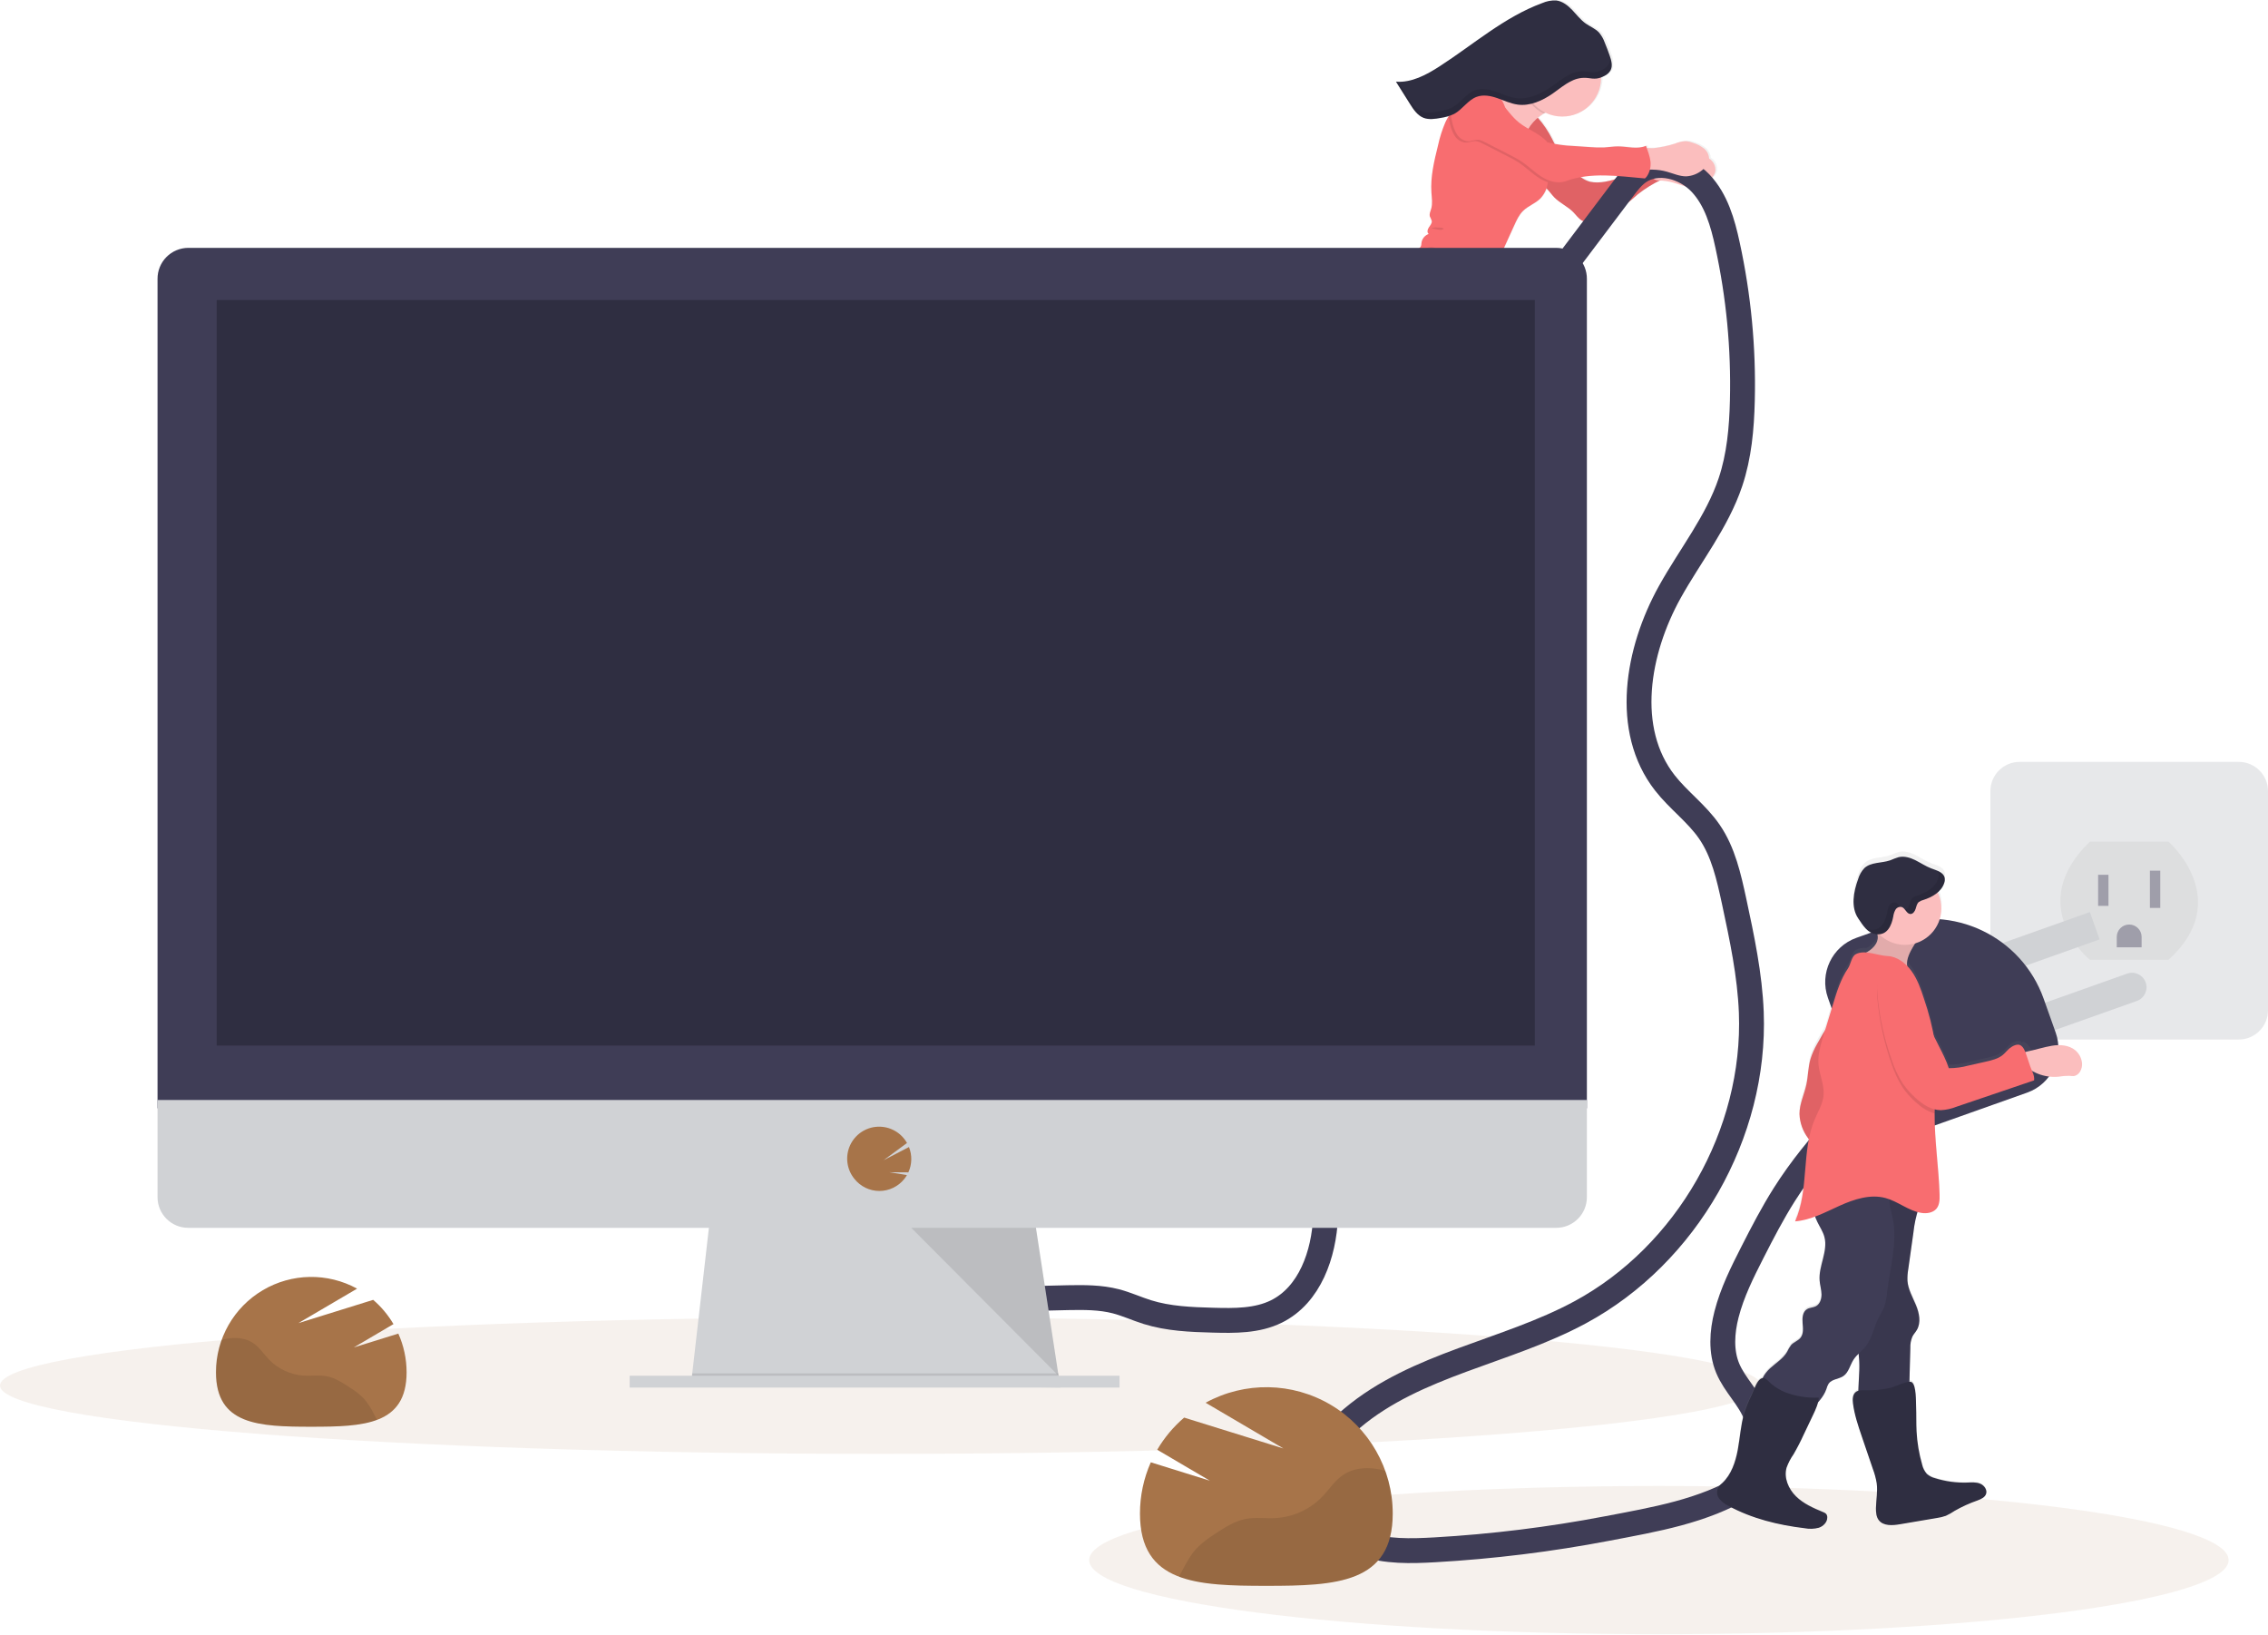
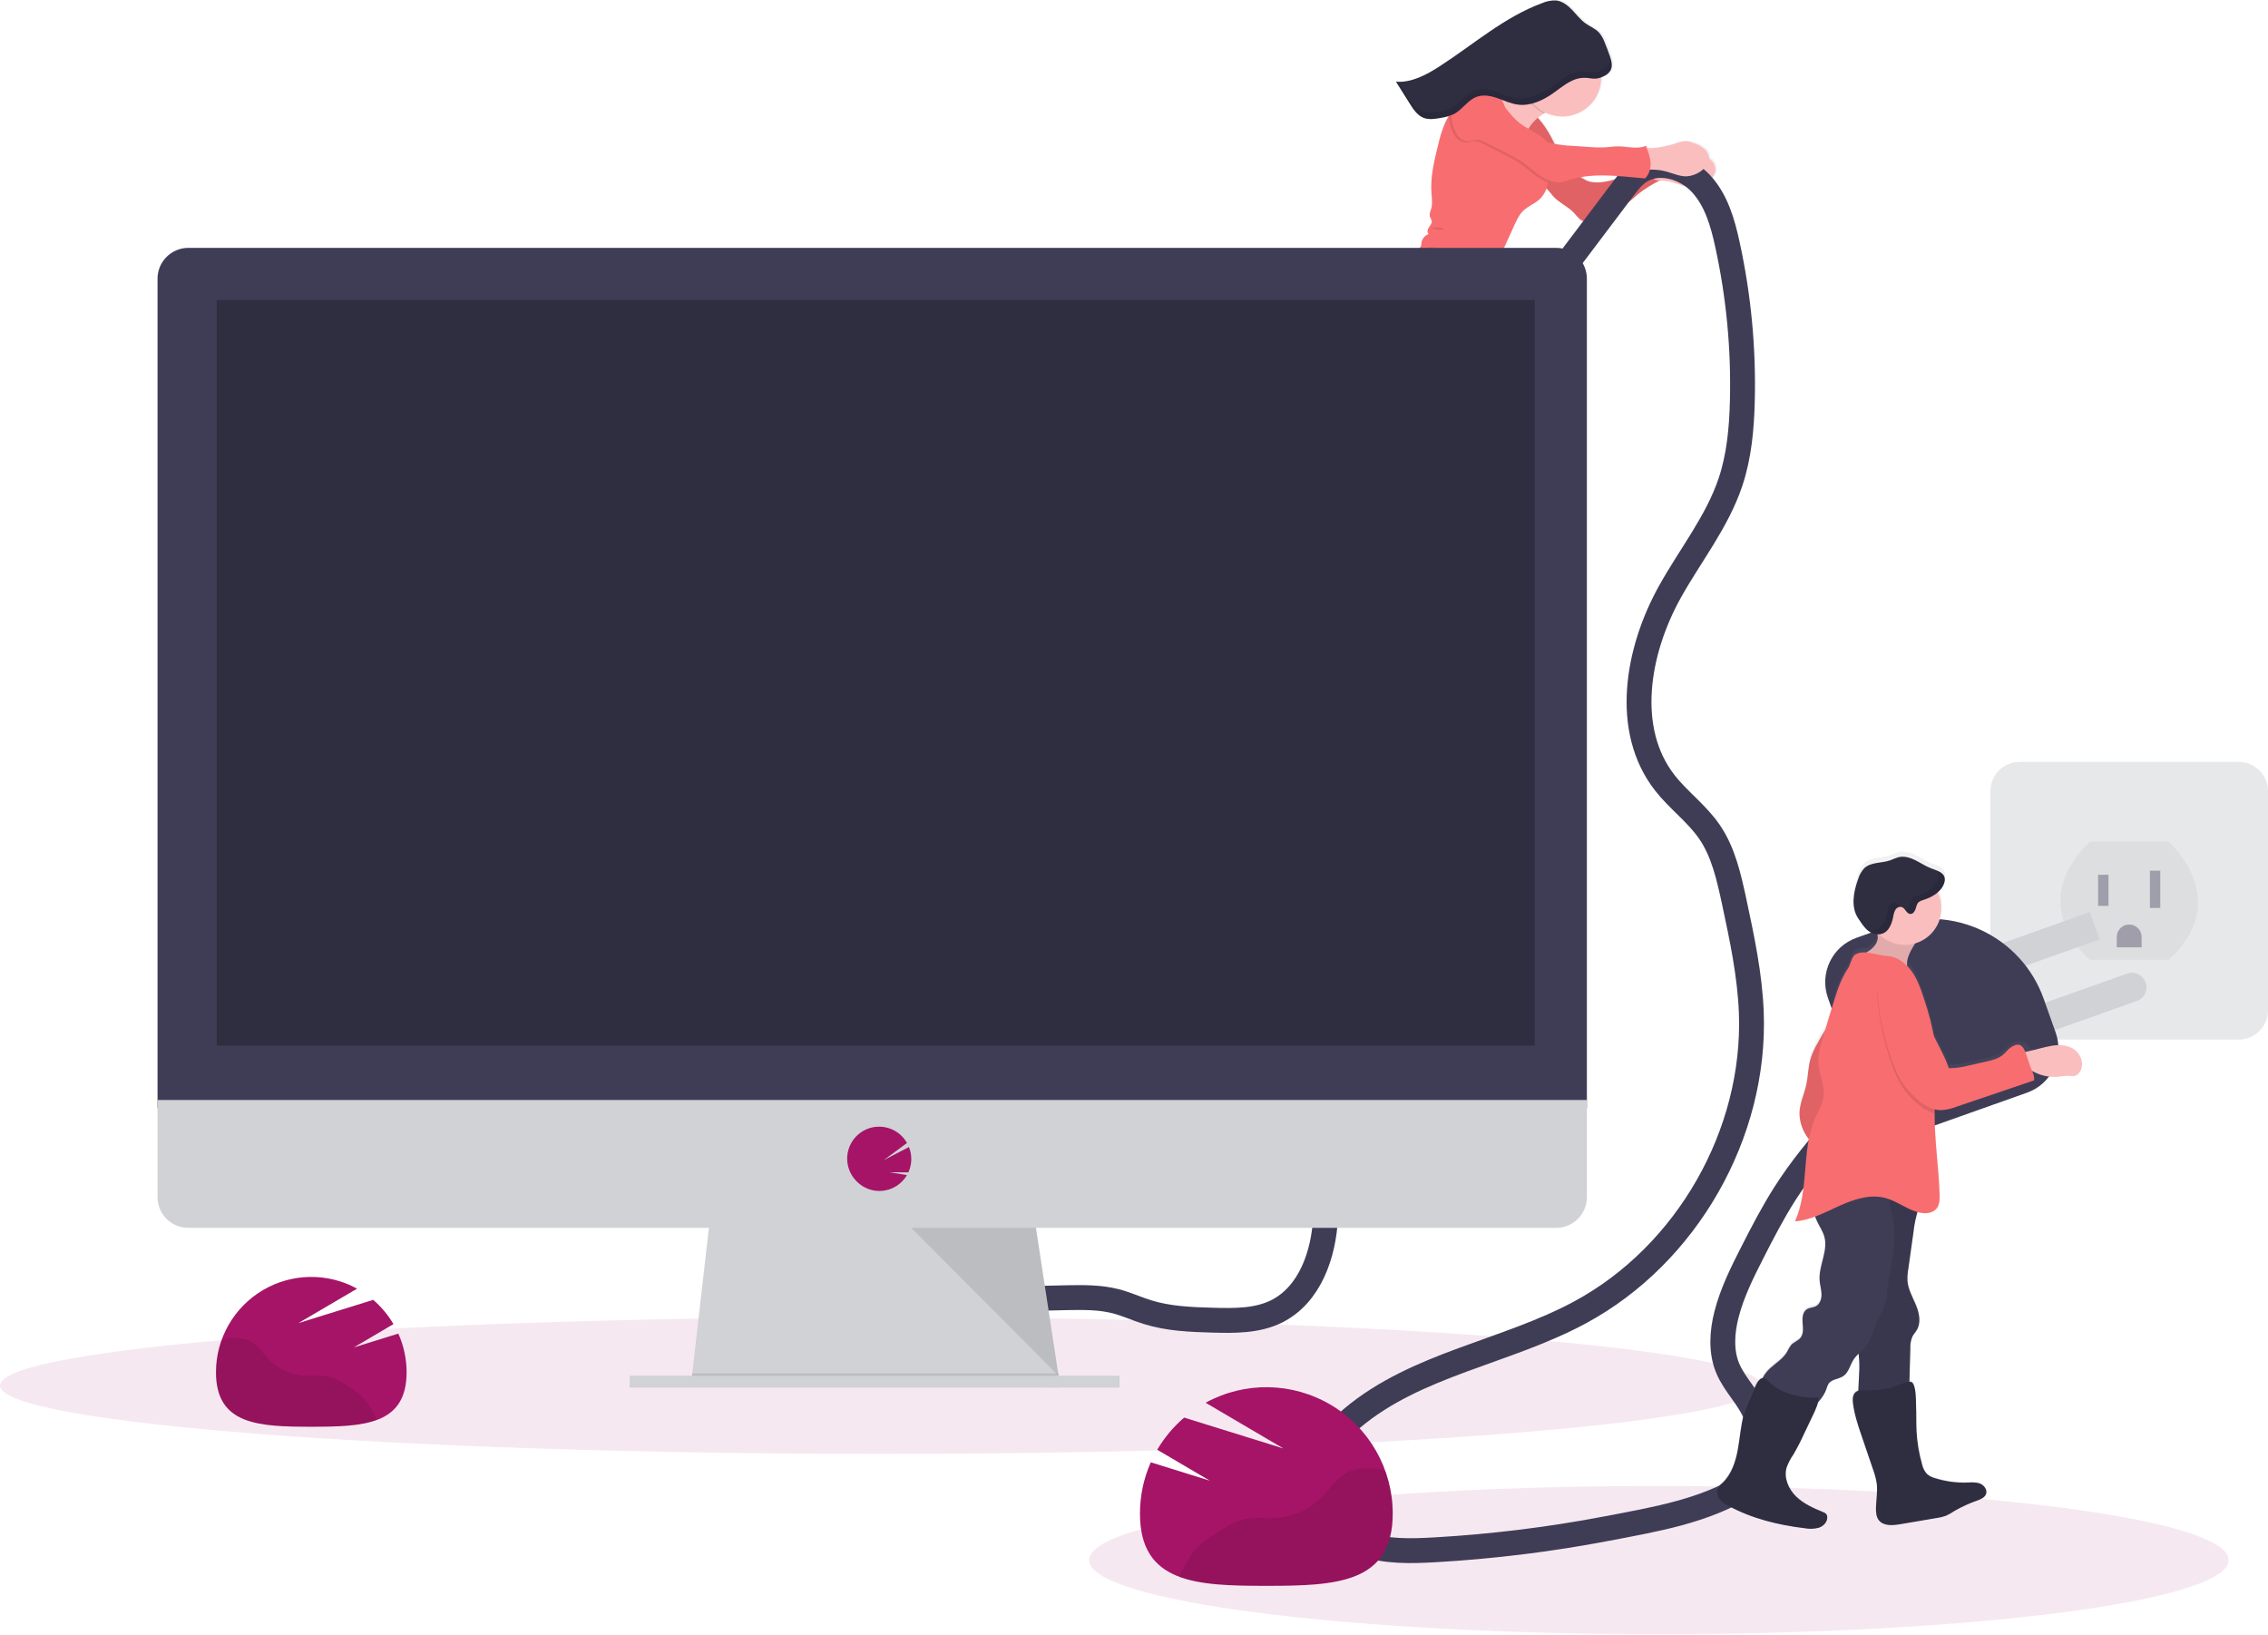
<svg xmlns="http://www.w3.org/2000/svg" xmlns:xlink="http://www.w3.org/1999/xlink" data-name="Layer 1" width="1094.72" height="788.69" viewBox="0 0 1094.72 788.69">
  <defs>
    <linearGradient id="a" x1="2938.83" y1="215.4" x2="2938.83" y2="-91.93" gradientTransform="rotate(59.3 1726.545 -1812.88)" gradientUnits="userSpaceOnUse">
      <stop offset="0" stop-color="gray" stop-opacity=".25" />
      <stop offset=".54" stop-color="gray" stop-opacity=".12" />
      <stop offset="1" stop-color="gray" stop-opacity=".1" />
    </linearGradient>
    <linearGradient id="b" x1="1364.21" y1="820.42" x2="1364.21" y2="492.03" gradientTransform="matrix(-1 -.04 -.04 1 2349.24 29.65)" xlink:href="#a" />
  </defs>
  <g opacity=".5">
    <rect x="960.72" y="367.69" width="134" height="134" rx="14.12" fill="#d0d2d5" />
    <path d="M1008.72 406.2h38s32 28 0 57h-38s-32-26 0-57z" opacity=".1" />
    <path fill="#3f3d56" d="M1012.72 422.19h5v15h-5zm25-2h5v18h-5zm-10 26a6 6 0 016 6v5h-12v-5a6 6 0 016-6z" />
  </g>
  <path d="M674.41 294.11c3.17-.07 6.33.17 9.49 0 2.89-.14 5.76-.61 8.65-.9 4.94-.49 9.92-.45 14.88-.66 3.26-.14 6.7-.46 9.34-2.38 2.48-1.79 3.86-4.71 6.07-6.83 9-8.65 15.17-20.22 23.17-29.82 2-2.44 4.09-4.87 5.9-7.48 3.47-5 5.92-10.67 8.36-16.27a45.11 45.11 0 002.4-6.42c.45-1.76.68-3.58 1.28-5.3 1.24-3.52 4.22-6.6 4.58-10.31l-.42.06c3.64-4.63 3.08-12.7 4.88-18.63a80.28 80.28 0 014.17-10.29l6.69-14.57c1.15-2.5 2.35-5.08 4.34-7 2.41-2.33 5.77-3.49 8.19-5.81a12.71 12.71 0 003.14-5.11l.21.2c1.28 1.25 2.28 2.78 3.53 4.07 2.69 2.78 6.42 4.37 9.16 7.1 1.4 1.39 2.55 3.08 4.24 4.09a4.7 4.7 0 005.44-.67c4.91-4.32 12.23-4.72 17.54-8.53 1.47-1.06 2.75-2.35 4.13-3.51a56.32 56.32 0 0110.67-6.7 26.61 26.61 0 016.59.94c3.08.85 6.09 2.26 9.29 2.2a13.4 13.4 0 007.81-3c1.63-1.26 3.12-3 3.36-5a6.42 6.42 0 00-2.4-5.4c-.22-.19-.45-.36-.68-.53A6.68 6.68 0 00876 127a16 16 0 00-5.45-2.78 11.69 11.69 0 00-3.44-.78 15.7 15.7 0 00-5.34 1.25 51.34 51.34 0 01-10.47 2.2c-.63.06-1.91-.07-3-.08l-.37-1.06c-4.16 1.92-9 .34-13.56.35-2.22 0-4.43.39-6.64.53a59.92 59.92 0 01-7.34-.16L813 126a87.11 87.11 0 01-9.42-1c-.83-1.69-1.66-3.38-2.59-5a46.27 46.27 0 00-5.49-7.63 26.52 26.52 0 012.64-2l.18-.11c.23-.13.51-.27.82-.41a18.93 18.93 0 0027.06-17.08 14.5 14.5 0 001.6-.73c.3-.16.6-.33.89-.52l.43-.29a8.34 8.34 0 00.78-.67c.12-.12.24-.24.35-.37a4.78 4.78 0 00.57-.84c.06-.12.12-.23.17-.35s0-.09.05-.14.07-.18.1-.26 0-.12.05-.18l.06-.24a1.29 1.29 0 000-.19v-.44a1.64 1.64 0 010-.22 1.7 1.7 0 000-.22v-.22a1.62 1.62 0 000-.22v-.27a1.79 1.79 0 000-.23v-.91a1.16 1.16 0 000-.18 2.33 2.33 0 000-.28v-.16c0-.05 0-.2-.07-.3v-.14l-.09-.32v-.12c0-.11-.07-.22-.1-.33v-.1l-.12-.36v-.06c0-.17-.11-.35-.17-.52-.75-2.16-1.56-4.31-2.42-6.43a15.64 15.64 0 00-2.78-4.86c-1.77-1.88-4.31-2.82-6.43-4.32-2.5-1.76-4.37-4.25-6.49-6.47s-4.69-4.23-7.74-4.6a15.16 15.16 0 00-7.06 1.29c-18.37 6.78-33.41 20.14-49.88 30.74-6.41 4.13-13.59 8-21.18 7.47l6.7 10.64c.32.52.65 1 1 1.54s.7 1 1.07 1.5a12.07 12.07 0 003.51 3.22 7.69 7.69 0 001.08.52 8.88 8.88 0 001 .31c2.39.57 5 .09 7.42-.39.83-.16 1.66-.33 2.48-.52l1-.28h.16v.16c-.56 1-1.09 1.91-1.56 2.9a60.81 60.81 0 00-3.57 11.12c-1.89 7.5-3.79 15.16-3.29 22.86.17 2.6.61 5.26-.14 7.76-.36 1.23-1 2.49-.66 3.71a17.12 17.12 0 01.92 2.18c.16 1.16-.76 2.16-1.42 3.12s-1 2.49-.06 3.16a5.39 5.39 0 00-3.57 4.45 3.79 3.79 0 01-.34 1.71 4.23 4.23 0 01-1 .93 5.39 5.39 0 00-1.87 3.36c-1.93 0-3.56 1.88-5.32 3a21.45 21.45 0 01-4.85 1.76c-4.83 1.54-9 4.71-12.77 8.05-2.1 1.83-4.22 3.85-5.14 6.47-.3.86-.46 1.76-.72 2.63a18.14 18.14 0 01-2.32 4.74 34.23 34.23 0 01-7 7.82 18.59 18.59 0 00-3.6 3.86c-1.53 2.21-4.64 2.87-6.28 5a23.75 23.75 0 01-2 3c-1.27 1.2-3.19 1.3-4.81 2-3.79 1.57-5.54 6-8.92 8.34a.94.94 0 01-.67.22c-.29 0-.46-.35-.71-.52-.49-.33-1.14-.08-1.72.07s-1.36.09-1.51-.49c-8.15-4.94-16.16-10.3-24.32-15.24l-3.72-2.25-19.9-12.06a1.48 1.48 0 00-1.57 0l-.62.43c-1-1.06-2.11-2-2.77-2.78-.27-.31-.54-.62-.82-.92a1.22 1.22 0 00.53-.1 1 1 0 00.43-1.3 3.26 3.26 0 00-.92-1.17 22.15 22.15 0 01-2.39-2.73 25.24 25.24 0 00-2.63-3.44 4.83 4.83 0 00-3.9-1.55 6.33 6.33 0 00-2.26.91 37.09 37.09 0 00-7.5 5.75.79.79 0 00-.33.62c0 .2.2.35.22.54a.7.7 0 01-.19.5 20.93 20.93 0 01-4.73 4.31q-3.81 2.85-7.45 5.92a10.42 10.42 0 00-3.48 4.25 8.31 8.31 0 00.61 5.9c1.66 3.91 4.57 7.15 7.45 10.28a3.64 3.64 0 001.91 1.34 2.43 2.43 0 001.73-.42c1.77-1.16 2.06-3.56 2.19-5.66.05-1 .11-1.92.17-2.88a1.33 1.33 0 01.11-.56 1.4 1.4 0 01.61-.49l2.75-1.45c-.08-.13-.17-.26-.26-.39a11.21 11.21 0 016.49-.42c1.46.43 2.8 1.3 4.2 1.84a9.29 9.29 0 001 5.42c5.13.53 9.75 2.81 14.34 5.11a114.33 114.33 0 0110.78 6.09q4.24 2.76 8.3 5.77c3.84 2.84 7.55 5.85 11.22 8.89a54.11 54.11 0 007.67 5.65c7.22 4.05 16.9 4.19 23.53-.86 8.36-6.37 19-9.68 28-15.19a31.6 31.6 0 007.25-5.57 4.94 4.94 0 01-.12.77c-.54 2.49-2.69 4.29-3.5 6.81-.63 2-.4 4.31-1.62 6-.93 1.29-2.67 2.21-2.72 3.8 0 .44.13.88.13 1.32a4.13 4.13 0 01-.48 1.59c-1 2.25-2.12 4.61-4.17 6-.8.55-1.82 1.05-2 2a1.89 1.89 0 01-.21.79c-.34.47-1.09.22-1.63.42-.75.28-.87 1.25-1.17 2a3.24 3.24 0 01-3.27 1.92c-6.83-.83-13.54 2.26-20.42 2.08-2.37-.07-4.73-.31-7.11-.33-7.3-.06-14.45 2-21.48 4a11.34 11.34 0 00-1.42 4.5 17.37 17.37 0 01-7.35.28 15.67 15.67 0 00-1.84-.25 2.77 2.77 0 00.16-1.42 40.15 40.15 0 00-8.23 3.67c-1.71 1-3.52 2.4-3.68 4.37a6.57 6.57 0 00.32 2.24l.93 3.53a3.72 3.72 0 00.83 1.77c.31.3.72.48 1 .8a3.14 3.14 0 01.54 1.27l.78 3.06a19.46 19.46 0 01.62 3.11c.09 1 0 1.92.07 2.88a29.93 29.93 0 00.69 4.7l1.11 5.54a18.91 18.91 0 001.31 4.5c.47 1 1.1 1.86 1.48 2.86.3.77.44 1.59.8 2.32a6.19 6.19 0 002.9 2.68 3.23 3.23 0 001.41.44c1.42 0 2.44-1.32 3.1-2.58a15.6 15.6 0 002.07-7.52c0-1.06-.21-2.11-.3-3.17-.24-3 .62-5.92.62-8.91a1.75 1.75 0 00-1.25-1.82c.09-2.54.08-5.23 1.42-7.4a11.15 11.15 0 012.44-2.65c.37 1.18.78 2.35 1.24 3.49 7.61-2.22 15.47-4.36 23.44-4.56zM837 140.54c-.54.2-1.09.4-1.65.58-4.66 1.55-10 3.06-14.82 2a12.87 12.87 0 01-4.06-2l-.35-.22c6.79-1.19 13.88-.9 20.88-.36z" transform="translate(-52.64 -55.65)" fill="url(#a)" />
  <path d="M811.42 74.6a15.45 15.45 0 015.31-1.23 11.65 11.65 0 013.42.79 16.08 16.08 0 015.44 2.8 6.51 6.51 0 012.41 5.4c-.23 2-1.71 3.73-3.33 5a13.27 13.27 0 01-7.76 3c-3.18.05-6.18-1.38-9.25-2.23a26.56 26.56 0 00-6.86-1 15 15 0 01-3.49-.22 3.74 3.74 0 01-2.68-2.06 5.28 5.28 0 010-3c.23-1.24.19-4.18 1.29-4.92.88-.6 4-.12 5.08-.21a50.14 50.14 0 0010.42-2.12z" fill="#fbbebe" />
  <path d="M740.03 54.47a46.24 46.24 0 017.75 10c3.52 6.14 5.76 13.28 11.06 18a37.32 37.32 0 004.47 3.23 12.9 12.9 0 004.06 2c4.76 1.07 10.1-.42 14.74-2a93.35 93.35 0 0013.33-6 11 11 0 001.56 5.48c1.11 1.57 3.38 2.49 5 1.5a59.3 59.3 0 00-11.53 7.13c-1.37 1.16-2.64 2.44-4.1 3.49-5.27 3.79-12.56 4.17-17.43 8.47a4.69 4.69 0 01-5.41.65c-1.69-1-2.84-2.72-4.23-4.11-2.74-2.74-6.46-4.34-9.15-7.13-1.25-1.29-2.25-2.82-3.53-4.08-1.83-1.8-4.21-3-5.89-5-1.25-1.47-2-3.26-3.17-4.83-1-1.36-2.18-2.55-3.07-4-2.18-3.47-2.16-8-.91-11.89s4.12-7.52 6.45-10.91z" fill="#f86d70" />
  <path d="M740.03 54.47a46.24 46.24 0 017.75 10c3.52 6.14 5.76 13.28 11.06 18a37.32 37.32 0 004.47 3.23 12.9 12.9 0 004.06 2c4.76 1.07 10.1-.42 14.74-2a93.35 93.35 0 0013.33-6 11 11 0 001.56 5.48c1.11 1.57 3.38 2.49 5 1.5a59.3 59.3 0 00-11.53 7.13c-1.37 1.16-2.64 2.44-4.1 3.49-5.27 3.79-12.56 4.17-17.43 8.47a4.69 4.69 0 01-5.41.65c-1.69-1-2.84-2.72-4.23-4.11-2.74-2.74-6.46-4.34-9.15-7.13-1.25-1.29-2.25-2.82-3.53-4.08-1.83-1.8-4.21-3-5.89-5-1.25-1.47-2-3.26-3.17-4.83-1-1.36-2.18-2.55-3.07-4-2.18-3.47-2.16-8-.91-11.89s4.12-7.52 6.45-10.91z" opacity=".1" />
  <path d="M562.3 146.82a10.36 10.36 0 00-2.82-2.55 8.54 8.54 0 00-5.27-.54c-4.46.68-8.6 2.72-12.52 5-3.16 1.81-6.3 3.82-8.56 6.67a6.85 6.85 0 00-1.51 3 6.18 6.18 0 00.23 2.73 6.6 6.6 0 003.57 4.62c2.09.82 4.42-.05 6.52-.85 2.82-1.09 5.92-2.1 8.82-1.24 2.15.64 4 2.27 6.27 2.33 2.67.08 4.83-2.08 6.53-4.14 1.47-1.8 4.69-5.05 4.48-7.58s-4.16-5.64-5.74-7.45zm33.7 77.83a17.27 17.27 0 01-7.5.31c-1.52-.28-3.38-.64-4.35.55a3.58 3.58 0 00-.61 1.48c-2.49 10.19-.21 21 4 30.65a.94.94 0 00.28.42c.27.2.64.06.95-.07a11.28 11.28 0 002.83-1.65c1.92-1.74 2.33-4.57 2.42-7.16s.05-5.33 1.39-7.55c1.68-2.75 5.19-4.09 6.57-7 1.11-2.37.53-5.18-.45-7.6-.33-.84-.46-3-1.24-3.41s-3.4.79-4.29 1.03z" fill="#fbbebe" />
  <path d="M562.01 145.8a1 1 0 00.42-1.3 3.38 3.38 0 00-.92-1.18 20.69 20.69 0 01-2.38-2.74 27.68 27.68 0 00-2.63-3.44 4.85 4.85 0 00-3.89-1.56 6 6 0 00-2.25.9 36.36 36.36 0 00-7.45 5.72c-.17.17-.36.38-.32.62s.2.34.22.54a.69.69 0 01-.18.49 20.68 20.68 0 01-4.7 4.29q-3.78 2.84-7.4 5.9a10.3 10.3 0 00-3.45 4.23 8.41 8.41 0 00.63 5.89c1.67 3.92 4.58 7.16 7.45 10.31a3.78 3.78 0 001.92 1.35 2.42 2.42 0 001.72-.42c1.75-1.15 2-3.55 2.15-5.64l.16-2.89a1.29 1.29 0 01.11-.55 1.35 1.35 0 01.61-.49l2.72-1.44a8.77 8.77 0 00-8-4.16 3 3 0 01-2.14-.29 1.76 1.76 0 010-2.44 5.38 5.38 0 012.36-1.31c7.17-2.63 13.65-6.85 20.61-10a5.29 5.29 0 012.46-.57c.7.05 1.52.46 2.17.18zm28.25 104.72c-.32.6-.43 1.3-.78 1.89s-1.11 1-1.7.7a1.75 1.75 0 01-.66-.89 37.36 37.36 0 01-2.45-22.06 13.91 13.91 0 011.07-3.52c.53-1.08 1.3-2.18 1.08-3.36a39.64 39.64 0 00-8.18 3.64c-1.7 1-3.49 2.39-3.65 4.35a6.84 6.84 0 00.33 2.24l.94 3.53a3.65 3.65 0 00.84 1.77c.3.3.71.49 1 .81a3 3 0 01.54 1.26l.79 3.06a19.6 19.6 0 01.63 3.12c.09 1 0 1.92.08 2.88a31 31 0 00.7 4.69l1.13 5.54a19.26 19.26 0 001.32 4.5c.47 1 1.1 1.86 1.49 2.87.29.77.44 1.59.8 2.32a6.29 6.29 0 002.89 2.69 3.39 3.39 0 001.41.45c1.41.05 2.42-1.32 3.08-2.58a15.56 15.56 0 002-7.5c0-1.06-.22-2.11-.31-3.17-.25-3 .59-5.91.58-8.9.02-2.8-3.94-2.27-4.97-.33z" fill="#f86d70" />
  <path d="M736.98 76.29a22.08 22.08 0 01-8-6.25 38.19 38.19 0 01-3-4.45 135.15 135.15 0 01-9.75-20.07c4.26.87 8.73 1.66 12.92.46a17.84 17.84 0 006-3.18 51.87 51.87 0 006.32-6.17 60.76 60.76 0 005 8c1.07 1.44 4.69 4.37 4.42 6.33s-4.27 2.94-5.89 3.87l-.17.11a22.68 22.68 0 00-6.15 5.73c-3.14 4.46-4.23 10.68-1.7 15.62z" fill="#fbbebe" />
  <path d="M745.08 54.79a18.74 18.74 0 01-9.85-12 51.87 51.87 0 006.32-6.17 60.76 60.76 0 005 8c1.07 1.44 4.69 4.37 4.42 6.33s-4.27 2.91-5.89 3.84z" opacity=".1" />
  <circle cx="754.08" cy="37.53" r="18.73" fill="#fbbebe" />
  <path d="M713.11 154.2a8.74 8.74 0 01-8.62.21 16.59 16.59 0 01-3.72-3.13c-6.15-6.31-12-13-16.11-20.83a14.44 14.44 0 01-1.82-5.37 5.9 5.9 0 011.93-5.12 4.16 4.16 0 001-.93 3.75 3.75 0 00.33-1.7 5.31 5.31 0 013.54-4.43c-1-.68-.6-2.19.05-3.16s1.56-2 1.4-3.12a17.12 17.12 0 00-.92-2.18c-.36-1.22.29-2.48.64-3.7.73-2.5.29-5.16.11-7.76-.53-7.7 1.34-15.34 3.19-22.83a61.24 61.24 0 013.52-11.1c.47-1 1-2 1.54-2.89a76.83 76.83 0 016.29-8.75 11.36 11.36 0 014.29-3.84 4.24 4.24 0 01.5-.18 10.88 10.88 0 013.82-.29c3.38.21 6.93 1 9.34 3.38s3.19 5.72 4.28 8.94a24.63 24.63 0 001.26 3.15c1.59 3.16 4.18 5.68 6.73 8.13l2.77 2.67c1.39 1.34 3.8 1 5.11 2.41a6.48 6.48 0 011.17 2.24 34.75 34.75 0 012.55 11.33 18.75 18.75 0 01-.15 2.59 13.64 13.64 0 01-3.79 8c-2.4 2.31-5.74 3.45-8.13 5.77-2 1.92-3.16 4.49-4.3 7l-6.61 14.54a82.39 82.39 0 00-4.11 10.25c-2.08 6.99-.9 16.85-7.08 20.7z" fill="#f86d70" />
  <path d="M655.36 236.6c-4.94.2-9.89.14-14.81.61-2.87.28-5.73.75-8.61.87-3.14.14-6.29-.11-9.44-.05-7.93.17-15.75 2.28-23.38 4.46a44.4 44.4 0 01-3.31-16.57 10.57 10.57 0 010-1.13 11.37 11.37 0 011.41-4.58c7-2 14.1-4 21.37-3.9 2.37 0 4.72.28 7.08.35 6.85.21 13.51-2.86 20.31-2a3.2 3.2 0 003.25-1.91c.29-.74.41-1.71 1.16-2 .54-.2 1.28.05 1.62-.41a2.1 2.1 0 00.21-.79c.2-1 1.21-1.45 2-2 2-1.38 3.13-3.74 4.13-6a4.07 4.07 0 00.47-1.58c0-.44-.14-.88-.13-1.33 0-1.58 1.77-2.49 2.69-3.78 1.21-1.7 1-4 1.59-6 .8-2.52 2.93-4.31 3.46-6.79a4.94 4.94 0 00.12-.77 31.32 31.32 0 01-7.21 5.54c-8.88 5.47-19.5 8.74-27.79 15.07-6.58 5-16.22 4.85-23.42.78a54.16 54.16 0 01-7.66-5.67c-3.66-3-7.36-6.07-11.19-8.93q-4-3-8.29-5.79a114.13 114.13 0 00-10.74-6.29c-4.58-2.32-9.19-4.62-14.29-5.17a10.53 10.53 0 01-.28-8.64 29.14 29.14 0 014.68-7.55 21.78 21.78 0 015.36-5.47 1.46 1.46 0 011.56 0l19.82 12.17 3.71 2.27c8.13 5 16.13 10.35 24.26 15.32.15.57.94.64 1.51.49s1.22-.39 1.71-.06c.24.16.41.46.71.52a1 1 0 00.66-.22c3.36-2.31 5.08-6.75 8.85-8.3 1.61-.66 3.52-.76 4.78-2a22.71 22.71 0 002-3c1.63-2.13 4.72-2.77 6.23-5a18.35 18.35 0 013.57-3.84 33.83 33.83 0 007-7.79 18.08 18.08 0 002.29-4.72c.26-.87.42-1.77.71-2.63.91-2.62 3-4.63 5.09-6.45 3.79-3.32 7.88-6.47 12.68-8a21.44 21.44 0 004.83-1.75c1.93-1.18 3.7-3.37 5.91-2.86a5 5 0 012.19 1.38 69.61 69.61 0 017.45 8.53q5.35 6.81 10.69 13.63a15.75 15.75 0 004.19 4.15 11.49 11.49 0 007.75 1c-.35 3.71-3.3 6.77-4.52 10.29-.59 1.71-.82 3.53-1.26 5.28a43.25 43.25 0 01-2.37 6.41c-2.4 5.59-4.82 11.21-8.26 16.23-1.78 2.61-3.83 5-5.84 7.45-7.93 9.57-14 21.11-23 29.72-2.18 2.11-3.56 5-6 6.81-2.65 1.96-6.07 2.26-9.26 2.39z" fill="#434175" />
  <path d="M693.04 109.72a5.43 5.43 0 00-2.5.75c1.83-.64 4.06 1.07 5.75.26.79-.38.67-.49 0-.72-1.01-.34-2.23-.03-3.25-.29z" opacity=".1" />
  <path fill="#d0d2d5" d="M935.241 466.28l73.503-26.101 4.685 13.192-73.503 26.102zm24.589 27.357l66.906-23.759a7 7 0 018.94 4.254 7 7 0 01-4.255 8.94l-66.907 23.758-4.684-13.193z" />
  <path d="M896.087 452.598l16.303-5.789a58 58 0 0174.065 35.248l5.789 16.303a22.68 22.68 0 01-13.783 28.962l-49.587 17.608a22.68 22.68 0 01-28.962-13.783l-17.608-49.587a22.68 22.68 0 0113.783-28.962z" fill="#3f3d56" />
  <path d="M692.14 119.48a3.88 3.88 0 00-2.11-.13 4.46 4.46 0 00-2.75 1.35 1.5 1.5 0 001.23 0 7.27 7.27 0 012-.22c.58 0 2.31.64 2.76.36.66-.43-.68-1.19-1.13-1.36zm54.99-31.54a19.42 19.42 0 01-4.28-2.06c-3.51-2.23-6.46-5.26-9.93-7.54a55.25 55.25 0 00-5.43-3l-11.71-6a11.87 11.87 0 00-2.84-1.16c-1.91-.42-4.06.86-6 .59a7.23 7.23 0 01-4.88-3.37 17.57 17.57 0 01-2.2-5.67 29.09 29.09 0 01-.67-3.59 16 16 0 01-.07-3.79 9.48 9.48 0 013.3-6.46 12.09 12.09 0 014.64-2 19.37 19.37 0 013.21-.53 11.43 11.43 0 011.85 0c4.42.35 8.16 3.35 11.11 6.65 1.55 1.74 3 3.61 4.48 5.38a24.63 24.63 0 001.26 3.15c1.59 3.16 4.18 5.68 6.73 8.13l2.77 2.67c1.39 1.34 3.8 1 5.11 2.41a6.48 6.48 0 011.17 2.24 34.75 34.75 0 012.53 11.36 18.75 18.75 0 01-.15 2.59zm-91.07 127.98l-60.26 8.87a11.37 11.37 0 011.41-4.58c7-2 14.1-4 21.37-3.9 2.37 0 4.72.28 7.08.35 6.85.21 13.51-2.86 20.31-2a3.2 3.2 0 003.25-1.91c.29-.74.41-1.71 1.16-2 .54-.2 1.28.05 1.62-.41a2.1 2.1 0 00.21-.79c.2-1 1.21-1.45 2-2 2-1.38 3.13-3.74 4.13-6a4.07 4.07 0 00.47-1.58c0-.44-.14-.88-.13-1.33 0-1.58 1.77-2.49 2.69-3.78 1.21-1.7 1-4 1.59-6 .8-2.52 2.93-4.31 3.46-6.79l.26-.34 10.26-4z" opacity=".1" />
-   <ellipse cx="425" cy="668.67" rx="425" ry="33" fill="#a77449" opacity=".1" />
-   <ellipse cx="800.72" cy="752.92" rx="275" ry="35.77" fill="#a77449" opacity=".1" />
+   <ellipse cx="425" cy="668.67" rx="425" ry="33" fill="#a51467" opacity=".1" />
+   <ellipse cx="800.72" cy="752.92" rx="275" ry="35.77" fill="#a51467" opacity=".1" />
  <path d="M475.25 641.95l.28-14.16q20-1.14 40-1.52c7.74-.14 15.58-.19 23.07 1.75 5.19 1.35 10.1 3.63 15.22 5.23 10.2 3.18 21 3.6 31.71 3.89 10.39.29 21.24.39 30.57-4.2 16.15-8 22.94-27.65 23.73-45.64s-2.79-36.12-.3-54" fill="none" stroke="#3f3d56" stroke-miterlimit="10" stroke-width="12" />
  <path fill="#d0d2d5" d="M511.81 669.66l-178.19-2.28.52-4.57 8.62-75.39h156.48l11.52 75.39.88 5.71.17 1.14z" />
  <path opacity=".1" d="M511.64 668.52h-88.93l-89.09-1.14.52-4.57h176.62l.88 5.71z" />
  <path fill="#d0d2d5" d="M303.92 663.95h236.45v5.71H303.92z" />
  <path d="M765.96 134.62a14.87 14.87 0 00-14.8-15H90.84a14.88 14.88 0 00-14.8 15v400.26h689.92z" fill="#3f3d56" />
  <path d="M76.04 530.88v46.89a14.8 14.8 0 0014.8 14.8h660.32a14.8 14.8 0 0014.8-14.8v-46.89z" fill="#d0d2d5" />
  <path fill="#2f2e41" d="M104.6 144.8h636.23v359.81H104.6z" />
-   <path d="M424.43 574.78a15.43 15.43 0 0012.13-5.89 15.28 15.28 0 001.2-1.77l-8.46-1.39 9.15.07a15.44 15.44 0 00.29-12.22l-12.27 6.37 11.32-8.32a15.42 15.42 0 10-25.43 17.25 15.4 15.4 0 0012.07 5.9z" fill="#a77449" />
+   <path d="M424.43 574.78a15.43 15.43 0 0012.13-5.89 15.28 15.28 0 001.2-1.77l-8.46-1.39 9.15.07a15.44 15.44 0 00.29-12.22l-12.27 6.37 11.32-8.32a15.42 15.42 0 10-25.43 17.25 15.4 15.4 0 0012.07 5.9z" fill="#a51467" />
  <path opacity=".1" d="M439.85 592.56l71.09 71.39-10.91-71.39h-60.18z" />
  <path d="M745.18 141.87l38.18-50.59c2.28-3 4.63-6.13 7.76-8.29 9-6.22 22.19-2.54 29.72 5.43s10.69 19.06 13 29.78a316.11 316.11 0 017.16 75.15c-.32 13.29-1.51 26.72-5.74 39.33-6.42 19.18-19.43 35.33-29.26 53-15.83 28.47-22.46 66.44-2.42 92.13 6.53 8.37 15.42 14.77 21.45 23.51 6.81 9.87 9.46 21.94 12 33.66 3.79 17.7 7.59 35.51 8.29 53.6 2.26 58.49-31.09 116.93-82.59 144.75-35.75 19.32-79 24.92-110.09 51.12-11 9.23-20.48 22.8-17.78 36.86 2.2 11.41 12.22 20.08 23.22 23.85s22.93 3.46 34.53 2.8a636.33 636.33 0 0083-10.25c23.23-4.44 46.42-8.27 66.67-20.49a14 14 0 005.05-4.53c1.31-2.19 1.53-4.84 1.71-7.39.55-7.51 1.07-15.3-1.58-22.35-3.09-8.24-10.14-14.48-13.52-22.6s-2.77-17.47-.58-26c2.7-10.54 7.61-20.36 12.55-30.05 4.81-9.44 9.69-18.85 15.35-27.8 15.94-25.16 37.72-46 59.27-66.55" fill="none" stroke="#3f3d56" stroke-miterlimit="10" stroke-width="12" />
  <path d="M808.36 69.35a15 15 0 015.31-1.23 12 12 0 013.42.78 16.1 16.1 0 015.44 2.81 6.49 6.49 0 012.41 5.4c-.23 2-1.71 3.72-3.33 5a13.22 13.22 0 01-7.76 3c-3.18 0-6.18-1.38-9.25-2.24a26.55 26.55 0 00-6.86-1 15 15 0 01-3.49-.23 3.73 3.73 0 01-2.68-2.05 5.38 5.38 0 010-2.95c.24-1.24.2-4.19 1.3-4.93.88-.59 4-.11 5.08-.2a51.46 51.46 0 0010.41-2.16z" fill="#fbbebe" />
  <path d="M794.49 70.35c-4.14 1.9-9 .32-13.5.31-2.21 0-4.41.37-6.61.5a59.44 59.44 0 01-7.31-.19l-7.32-.5a62.44 62.44 0 01-12.79-1.76c-3.58-4.22-9.39-6.08-13.71-9.52-3.46-2.76-5.94-6.52-8.89-9.83s-6.69-6.3-11.1-6.65a16.41 16.41 0 00-5.07.54 11.82 11.82 0 00-4.63 2 9.44 9.44 0 00-3.3 6.46 21.68 21.68 0 00.73 7.38 17.62 17.62 0 002.2 5.68 7.34 7.34 0 004.89 3.37c1.93.26 4.07-1 6-.6a11.87 11.87 0 012.84 1.16l11.72 6a56.26 56.26 0 015.42 3c3.48 2.28 6.42 5.31 9.93 7.54s7.94 3.63 11.84 2.17c12-4.47 25.52-2.39 38.25-1.28-.08-.24.44-.46.59-.66a10.75 10.75 0 002-7.49c-.31-2.63-1.31-5.11-2.18-7.63z" fill="#f86d70" />
  <path d="M774.36 36.66a6.85 6.85 0 003-2.68c1.14-2.11.44-4.7-.34-7s-1.57-4.31-2.44-6.43a15.49 15.49 0 00-2.78-4.87c-1.77-1.89-4.3-2.84-6.41-4.33-2.5-1.77-4.37-4.28-6.48-6.49S754.22.6 751.18.23a14.94 14.94 0 00-6.82 1.27c-18.26 6.71-33.19 20-49.54 30.54-6.36 4.11-13.5 7.94-21 7.39l6.71 10.66c1.71 2.73 3.63 5.62 6.63 6.79 2.65 1 5.61.5 8.39 0a22.61 22.61 0 006.39-1.92c4-2.17 6.57-6.68 10.87-8.25 3.21-1.17 6.79-.45 10 .67s6.36 2.64 9.74 3.1c6 .81 12-1.9 17-5.4 3-2.08 5.73-4.47 9-6a13.56 13.56 0 018-1.41c3.03.42 4.81.56 7.81-1.01z" fill="#2f2e41" />
  <path d="M777.36 33.98c1.12-2.07.46-4.61-.3-6.84a6 6 0 01-.5 3.77 7 7 0 01-3 2.68c-3 1.58-4.82 1.44-7.9.93a13.66 13.66 0 00-8 1.41c-3.25 1.57-6 4-9 6-5 3.5-11 6.2-17 5.39-3.39-.45-6.52-2-9.74-3.1s-6.81-1.84-10-.67c-4.29 1.57-6.83 6.09-10.86 8.25a22.71 22.71 0 01-6.39 1.92c-2.79.54-5.75 1.07-8.39 0-3-1.16-4.92-4.06-6.64-6.79l-4.75-7.55h-1.15l6.71 10.66c1.71 2.73 3.63 5.62 6.63 6.79 2.65 1 5.61.5 8.39 0a22.61 22.61 0 006.39-1.92c4-2.17 6.57-6.68 10.87-8.25 3.21-1.17 6.79-.45 10 .67s6.36 2.64 9.74 3.1c6 .81 12-1.9 17-5.4 3-2.08 5.73-4.47 9-6a13.56 13.56 0 018-1.41c3.08.5 4.9.64 7.89-.93a6.85 6.85 0 003-2.71z" opacity=".1" />
  <path d="M881.7 773.66a10 10 0 012.18-2.42c4.37-4.12 6.4-10.18 7.48-16.12s1.39-12 3.12-17.81a57.24 57.24 0 013.52-8.67c1-2.14 2.25-6.34 4.09-7.83a2.66 2.66 0 011.26-.61 14.65 14.65 0 013.62-4.82c2.86-2.59 6.35-4.65 8.26-8a17.64 17.64 0 011.93-3.29c1.29-1.43 3.33-2 4.52-3.51 1.55-1.94 1.2-4.71 1-7.19s0-5.43 2.14-6.72c1.28-.79 2.93-.72 4.26-1.41 2-1 2.79-3.53 2.75-5.78s-.74-4.44-.92-6.68c-.56-7.16 4.16-14.28 2.33-21.22-.69-2.63-2.26-4.92-3.43-7.36a17.2 17.2 0 01-1-2.54 35.57 35.57 0 01-9.73 2.35c5.51-12.36 4.11-26.73 6.68-40l-.33-.46a20.71 20.71 0 01-4.22-11.85c0-5 2.31-9.57 3.35-14.4.88-4.12.85-8.41 2-12.45a38.32 38.32 0 013.17-7.22c1.25-2.32 2.56-4.59 3.93-6.83q1.92-6.36 3.85-12.72c1.8-6 3.65-12 7.15-17.14 1.28-1.89 1.67-5.7 3.64-6.84a8.73 8.73 0 015.2-.91c2.78-1.56 5.22-3.81 5.57-6.89a6.68 6.68 0 00-.2-2h-.34c-4.41-.41-6.63-4.29-8.92-7.68-3.71-5.51-2.29-12.95 0-19.2a13 13 0 013-5.29c3.21-3 8.29-2.34 12.43-3.79a42.64 42.64 0 014.11-1.55c2.75-.65 5.63.26 8.15 1.52s4.87 2.92 7.51 3.92 5.9 1.79 6.55 4.5a4.91 4.91 0 01-.23 2.73 10.18 10.18 0 01-3.08 4.45 17.82 17.82 0 01-10.87 24.83 49 49 0 00-2.12 3.73c-1.16 2.24-2.14 4.88-1.75 7.28a21.37 21.37 0 012 2.44c2.87 4 4.5 8.7 6 13.38a139.66 139.66 0 014.84 18.27c2.44 5.18 5.42 10.14 7.19 15.59a35.2 35.2 0 009.38-1.25l8.44-1.92c2.93-.66 6-1.38 8.3-3.32 1.22-1 2.17-2.33 3.41-3.33s3.73-2.15 5.09-1.33a4 4 0 01.69.53c1.23-2.5 9.1 7.73 3.72 8.74l.35 1c.71 2.07 2.22 4.59 1.84 6.75L997 588.21a23.19 23.19 0 01-7.56 1.67 12.21 12.21 0 01-3-.4v1.99c-.1 13.19 2 26.3 2.39 39.48.07 2.4 0 5-1.52 6.88-1.7 2.06-4.72 2.46-7.35 2a16.65 16.65 0 01-1.86-.41 69.45 69.45 0 00-1.92 10.1l-2.49 17.76a26.45 26.45 0 00-.39 5.54c.29 4.18 2.5 7.94 4.1 11.81s2.55 8.5.44 12.11c-.65 1.12-1.56 2.08-2.15 3.24a13.1 13.1 0 00-1 5.67q-.23 8.1-.44 16.18a1.89 1.89 0 011.26.26c2.08 1.61 1.85 9.33 2 11.72.16 4 0 8.08.22 12.12a71.1 71.1 0 002.68 16.13 10.29 10.29 0 002.29 4.61 9.82 9.82 0 004.06 2.11 46.58 46.58 0 0015.42 2.1c2.11-.07 4.31-.27 6.27.53s3.54 3 2.83 5c-.61 1.68-2.46 2.48-4.13 3.11a64.81 64.81 0 00-11 5.06 29.31 29.31 0 01-4.26 2.41 21.58 21.58 0 01-4.38 1.08l-17.72 3c-3.63.63-8 1-10.31-2-1.25-1.62-1.43-3.82-1.37-5.87.1-4 .9-8.07.37-12.07a36.46 36.46 0 00-1.85-6.94l-5.32-15.72c-1.78-5.27-3.58-10.58-4.27-16.1-.25-2-.23-4.27 1.3-5.52a3.54 3.54 0 011.32-.68c.06-4.82.69-9.65.42-14.47-.07-1.2-.19-2.41-.29-3.61a16.82 16.82 0 00-2.48 2.92c-1.7 2.67-2.33 6.21-4.94 8-2.22 1.52-5.51 1.44-7.07 3.64a10.26 10.26 0 00-1.12 2.71 19.6 19.6 0 01-4 6.35 32.91 32.91 0 01-2.47 6.34q-2.21 4.65-4.4 9.3c-1.57 3.32-3.15 6.64-5 9.78a27 27 0 00-3.35 6.46c-1.41 4.94.88 10.36 4.53 14s8.44 5.73 13.16 7.68a3.62 3.62 0 011.35.8 2.58 2.58 0 01.6 1.74c0 2.31-1.89 4.29-4.07 5a15.27 15.27 0 01-6.83.25c-12.78-1.55-25.52-4.67-36.82-10.88a13.22 13.22 0 01-4.4-3.39 5.18 5.18 0 01-.78-5.13z" transform="translate(-52.64 -55.65)" fill="url(#b)" />
  <path d="M883.08 493.76q-3.19 4.9-6 10.06a37.17 37.17 0 00-3.17 7.16c-1.17 4-1.13 8.28-2 12.36-1 4.8-3.34 9.38-3.34 14.29a20.5 20.5 0 004.22 11.77 56.63 56.63 0 008.82 9.1 187.62 187.62 0 0012.48-61.21c.1-2.9.11-5.9-.94-8.6-.66-1.7-3.77-6.36-5.78-4.53-.73.67-.92 3.69-1.37 4.69a36.23 36.23 0 01-2.92 4.91z" fill="#f86d70" />
  <path d="M883.08 493.76q-3.19 4.9-6 10.06a37.17 37.17 0 00-3.17 7.16c-1.17 4-1.13 8.28-2 12.36-1 4.8-3.34 9.38-3.34 14.29a20.5 20.5 0 004.22 11.77 56.63 56.63 0 008.82 9.1 187.62 187.62 0 0012.48-61.21c.1-2.9.11-5.9-.94-8.6-.66-1.7-3.77-6.36-5.78-4.53-.73.67-.92 3.69-1.37 4.69a36.23 36.23 0 01-2.92 4.91z" opacity=".1" />
  <path d="M990.43 504.69c3.91-.65 8.25-.33 11.29 2.2a9.32 9.32 0 013.24 6.16c.26 2.78-1.35 6.06-4.13 6.28a13.17 13.17 0 01-2-.13 29.88 29.88 0 00-5.24.43 21.42 21.42 0 01-18.24-7.36c-2.38-2.94.76-4.29 3.59-4.89 3.86-.82 7.63-2.03 11.49-2.69z" fill="#fbbebe" />
  <path d="M923.55 595.01l-2.48 17.62a26 26 0 00-.38 5.5c.29 4.15 2.49 7.88 4.09 11.72s2.56 8.43.45 12c-.65 1.12-1.57 2.06-2.15 3.21a13 13 0 00-1 5.64l-.68 25a158.71 158.71 0 01-23.18-.13 1.35 1.35 0 01-.86-.22 1.38 1.38 0 01-.29-.91c-.34-5.85.68-11.71.35-17.56-.12-2.14-.43-4.27-.46-6.42-.13-8.71 4.18-17.24 2.88-25.86a57.35 57.35 0 00-1.6-6.42c-4.11-15-3.24-30.77-2.34-46.25a1.18 1.18 0 01.2-.7 1.23 1.23 0 01.55-.3 28.48 28.48 0 0125.78 4.91c1.09.88 3.84 1.73 4.56 2.77 1 1.47-.32 2.92-.89 4.48a56.89 56.89 0 00-2.55 11.92z" fill="#3f3d56" />
  <path d="M923.55 595.01l-2.48 17.62a26 26 0 00-.38 5.5c.29 4.15 2.49 7.88 4.09 11.72s2.56 8.43.45 12c-.65 1.12-1.57 2.06-2.15 3.21a13 13 0 00-1 5.64l-.68 25a158.71 158.71 0 01-23.18-.13 1.35 1.35 0 01-.86-.22 1.38 1.38 0 01-.29-.91c-.34-5.85.68-11.71.35-17.56-.12-2.14-.43-4.27-.46-6.42-.13-8.71 4.18-17.24 2.88-25.86a57.35 57.35 0 00-1.6-6.42c-4.11-15-3.24-30.77-2.34-46.25a1.18 1.18 0 01.2-.7 1.23 1.23 0 01.55-.3 28.48 28.48 0 0125.78 4.91c1.09.88 3.84 1.73 4.56 2.77 1 1.47-.32 2.92-.89 4.48a56.89 56.89 0 00-2.55 11.92z" opacity=".1" />
  <path d="M877.18 589.69c1.17 2.43 2.74 4.7 3.43 7.31 1.83 6.89-2.88 14-2.32 21.06.18 2.23.87 4.4.92 6.63s-.77 4.71-2.75 5.73c-1.33.69-3 .62-4.25 1.4-2.11 1.28-2.35 4.22-2.14 6.67s.55 5.21-1 7.14c-1.19 1.49-3.23 2.06-4.51 3.47a17.3 17.3 0 00-1.94 3.27c-1.91 3.33-5.39 5.38-8.25 8s-5.28 6.46-4 10.08c.94 2.67 3.58 4.31 6.12 5.56a64.93 64.93 0 0014.57 5.15 3.51 3.51 0 001.67.08 3.64 3.64 0 001.46-1c2.95-2.89 6-5.92 7.36-9.81a10.27 10.27 0 011.12-2.69c1.56-2.18 4.84-2.11 7.07-3.61 2.6-1.77 3.23-5.29 4.93-7.94 1.61-2.5 4.19-4.22 6-6.56 3-3.88 3.81-9.05 6-13.48.93-1.89 2.12-3.64 2.86-5.61a30.4 30.4 0 001.37-7.23c1.41-11.68 5-23.44 2.74-35-.5-2.55-1.27-5-1.59-7.62-.56-4.54.32-9.17-.35-13.7a3.73 3.73 0 00-1.51-2.9 4.18 4.18 0 00-1.72-.36 118.6 118.6 0 00-17.78.41c-3 .29-6.37.9-8.16 3.35-1.53 2.09-1.45 4.91-2 7.46-.6 3.13-2.19 4.85-3.86 7.31s-.72 4.9.51 7.43z" fill="#3f3d56" />
  <path d="M900.25 670.95c-1.58 0-3.33-.09-4.55.91-1.52 1.24-1.55 3.53-1.3 5.49.7 5.47 2.49 10.74 4.28 16l5.32 15.61a35.87 35.87 0 011.85 6.88c.53 4-.27 8-.37 12 0 2 .13 4.22 1.38 5.83 2.26 2.9 6.67 2.56 10.3 1.94l17.71-3a21.72 21.72 0 004.38-1.07 29.68 29.68 0 004.25-2.4 65.38 65.38 0 0111-5c1.66-.62 3.52-1.42 4.12-3.09.71-2-.87-4.19-2.83-5s-4.15-.6-6.27-.53a46.72 46.72 0 01-15.4-2.09 9.61 9.61 0 01-4.06-2.09 10.12 10.12 0 01-2.3-4.57 71.27 71.27 0 01-2.68-16c-.2-4-.06-8-.22-12-.1-2.37.13-10-2-11.63-1.59-1.22-8.14 2.15-10.28 2.64a49.57 49.57 0 01-12.33 1.17zm-58.35 11.12c-1.72 5.74-2 11.79-3.11 17.68s-3.1 11.91-7.47 16a9.69 9.69 0 00-2.17 2.4 5.06 5.06 0 00.75 5.23 13.13 13.13 0 004.39 3.37c11.29 6.16 24 9.26 36.81 10.8a15.36 15.36 0 006.82-.24c2.18-.74 4.11-2.7 4.07-5a2.53 2.53 0 00-.6-1.72 3.73 3.73 0 00-1.35-.79c-4.72-1.94-9.52-4.06-13.16-7.63s-5.94-9-4.53-13.86a27.38 27.38 0 013.34-6.41 106.05 106.05 0 005-9.7l4.4-9.23c1.28-2.69 2.59-5.47 2.8-8.46a40.57 40.57 0 01-16.21-2.59 25.54 25.54 0 01-6.67-4c-1.7-1.42-3.25-4.06-5.54-2.21-1.84 1.48-3 5.64-4.09 7.76a59.48 59.48 0 00-3.48 8.6z" fill="#2f2e41" />
  <path d="M906.36 452.89c-.44 3.83-4.16 6.37-7.71 7.88l22.46 7.18c-1.45-2.78-.27-6.18 1.17-9a50.81 50.81 0 014-6.4c.22-.31.47-.71.31-1.06a1.12 1.12 0 00-.63-.49c-4.62-2.06-9.38-4.19-14.43-4.94-1.46-.22-4.22-.8-5.31.69s.38 4.37.14 6.14z" fill="#fbbebe" />
  <path d="M906.36 452.89c-.44 3.83-4.16 6.37-7.71 7.88l22.46 7.18c-1.45-2.78-.27-6.18 1.17-9a50.81 50.81 0 014-6.4c.22-.31.47-.71.31-1.06a1.12 1.12 0 00-.63-.49c-4.62-2.06-9.38-4.19-14.43-4.94-1.46-.22-4.22-.8-5.31.69s.38 4.37.14 6.14z" opacity=".1" />
  <circle cx="919.45" cy="438.38" r="17.62" fill="#fbbebe" />
  <path d="M934.67 583.35c-1.7 2-4.71 2.44-7.34 2-6.15-1-11.19-5.53-17.2-7.16-7.38-2-15.2.57-22.16 3.71s-13.9 6.95-21.52 7.55c6.89-15.36 2.95-33.85 9.53-49.34 1.62-3.78 3.87-7.44 4.23-11.53.45-5.09-2.09-10-2.48-15.07-.36-4.51 1-9 2.29-13.29l4.83-15.85c1.8-5.9 3.65-11.91 7.14-17 1.28-1.87 1.68-5.65 3.64-6.79 4.28-2.46 10.77.65 15.41.82s8.87 3.47 11.58 7.2c2.87 3.94 4.5 8.63 6 13.27a125.22 125.22 0 015.34 21.23c.15 1.08.28 2.16.38 3.25 1 10.27-.46 20.6-.54 30.91v.08c-.09 13.08 2 26.09 2.4 39.17.06 2.43 0 5.04-1.53 6.84z" fill="#f86d70" />
  <path d="M933.8 537.35c-3.45-.87-6.58-3.09-9.25-5.53a39 39 0 01-6.14-6.95 50.28 50.28 0 01-5.29-11.16 129.34 129.34 0 01-7-32.28c-.26-3-.34-6.21 1.45-8.59a7.23 7.23 0 018.74-2.13c2.37 1.16 3.9 3.49 5.31 5.71 2.82 4.43 5.65 8.9 7.46 13.82.8 2.18 1.39 4.43 2.17 6.62a61 61 0 002.74 6.33c.15 1.08.28 2.16.38 3.25.93 10.22-.49 20.55-.57 30.91z" opacity=".1" />
  <path d="M907.61 470.9c-1.78 2.37-1.7 5.62-1.45 8.59a129.28 129.28 0 007 32.27 49.43 49.43 0 005.29 11.16 38.67 38.67 0 006.14 6.95c3.4 3.11 7.54 5.88 12.15 5.92a23.42 23.42 0 007.56-1.65l37.51-12.74c.38-2.15-1.13-4.64-1.84-6.7l-2-5.94c-.57-1.63-1.24-3.4-2.72-4.29s-3.85.33-5.09 1.32-2.19 2.29-3.4 3.3c-2.32 1.92-5.37 2.63-8.3 3.29l-8.43 1.9a35.6 35.6 0 01-9.38 1.24c-2.35-7.17-6.82-13.49-9.35-20.61-.78-2.18-1.38-4.43-2.18-6.61-1.81-4.92-4.64-9.39-7.45-13.82-1.41-2.23-2.94-4.56-5.31-5.71a7.25 7.25 0 00-8.75 2.13z" fill="#f86d70" />
  <path d="M913.83 442.35a8.9 8.9 0 011.06-3.29 2.79 2.79 0 013-1.33c1.76.55 2.35 3.28 4.19 3.37 1.24.06 2.13-1.2 2.52-2.39s.6-2.52 1.53-3.36a5.61 5.61 0 012.18-1c4.27-1.35 8.68-3.85 10.1-8.1a4.9 4.9 0 00.23-2.7c-.65-2.69-4-3.5-6.55-4.48s-5-2.62-7.5-3.88-5.4-2.16-8.15-1.52a40.67 40.67 0 00-4.11 1.54c-4.14 1.43-9.22.77-12.43 3.75a13 13 0 00-3 5.25c-2.25 6.21-3.66 13.6.05 19.06 2.28 3.37 4.51 7.22 8.91 7.62 5.12.46 7.16-4.22 7.97-8.54z" fill="#2f2e41" />
  <path d="M921.65 436.59c.39-1.18.6-2.52 1.52-3.36a5.83 5.83 0 012.18-1c4.28-1.35 8.68-3.84 10.11-8.1a4.89 4.89 0 00.22-2.7 3.39 3.39 0 00-.53-1.19c1.63.7 3.05 1.65 3.45 3.31a4.9 4.9 0 01-.23 2.7c-1.42 4.25-5.83 6.75-10.1 8.1a5.61 5.61 0 00-2.18 1c-.93.84-1.14 2.18-1.53 3.36s-1.28 2.45-2.52 2.39-1.84-1.19-2.63-2.14c1.09-.14 1.87-1.28 2.24-2.37zm-18.72 12.16c5.14.47 7.17-4.2 8-8.52a8.9 8.9 0 011.06-3.29 2.78 2.78 0 013-1.32c.95.29 1.56 1.23 2.21 2a3 3 0 00-2.26 1.4 8.9 8.9 0 00-1.06 3.29c-.81 4.32-2.85 9-8 8.52a8.2 8.2 0 01-5.28-2.73 7.45 7.45 0 002.33.65z" opacity=".1" />
-   <path d="M170.78 650.29l19.14-11.26a46.29 46.29 0 00-9.79-11.7l-36.11 11.23 28.34-16.64a46 46 0 00-68.1 40.35c0 25.4 20.59 26.29 46 26.29s46-.89 46-26.29a45.71 45.71 0 00-4-18.66z" fill="#a77449" />
+   <path d="M170.78 650.29l19.14-11.26a46.29 46.29 0 00-9.79-11.7l-36.11 11.23 28.34-16.64a46 46 0 00-68.1 40.35c0 25.4 20.59 26.29 46 26.29s46-.89 46-26.29a45.71 45.71 0 00-4-18.66z" fill="#a51467" />
  <path d="M175.65 674.99a35.81 35.81 0 00-6.78-5.33c-3.48-2.31-7.07-4.67-11.17-5.45-3.6-.69-7.31-.11-11-.31a25.65 25.65 0 01-16.81-7.71c-2.61-2.7-4.67-6-7.81-8.09-3.39-2.22-7.69-2.7-11.71-2.15a31.2 31.2 0 00-3.46.71 45.9 45.9 0 00-2.72 15.61c0 25.4 20.59 26.29 46 26.29 12.33 0 23.52-.21 31.78-3.33l-1.38-2.58a36.08 36.08 0 00-4.94-7.66z" opacity=".1" />
-   <path d="M583.96 714.6l-25.39-14.93a61.14 61.14 0 0113-15.52l47.89 14.89-37.53-22.06a61 61 0 0190.31 53.5c0 33.69-27.31 34.86-61 34.86s-61-1.17-61-34.86a60.84 60.84 0 015.23-24.75z" fill="#a77449" />
+   <path d="M583.96 714.6l-25.39-14.93a61.14 61.14 0 0113-15.52l47.89 14.89-37.53-22.06a61 61 0 0190.31 53.5c0 33.69-27.31 34.86-61 34.86s-61-1.17-61-34.86a60.84 60.84 0 015.23-24.75z" fill="#a51467" />
  <path d="M577.49 747.35a47.57 47.57 0 019-7.07c4.61-3.06 9.38-6.18 14.81-7.22 4.77-.91 9.69-.14 14.54-.42a34.09 34.09 0 0022.3-10.21c3.46-3.59 6.19-8 10.36-10.73 4.49-3 10.19-3.59 15.52-2.85a38.27 38.27 0 014.6.94 60.88 60.88 0 013.6 20.69c0 33.69-27.31 34.86-61 34.86-16.35 0-31.19-.27-42.15-4.41l1.83-3.42c1.91-3.57 3.85-7.16 6.59-10.16z" opacity=".1" />
</svg>
